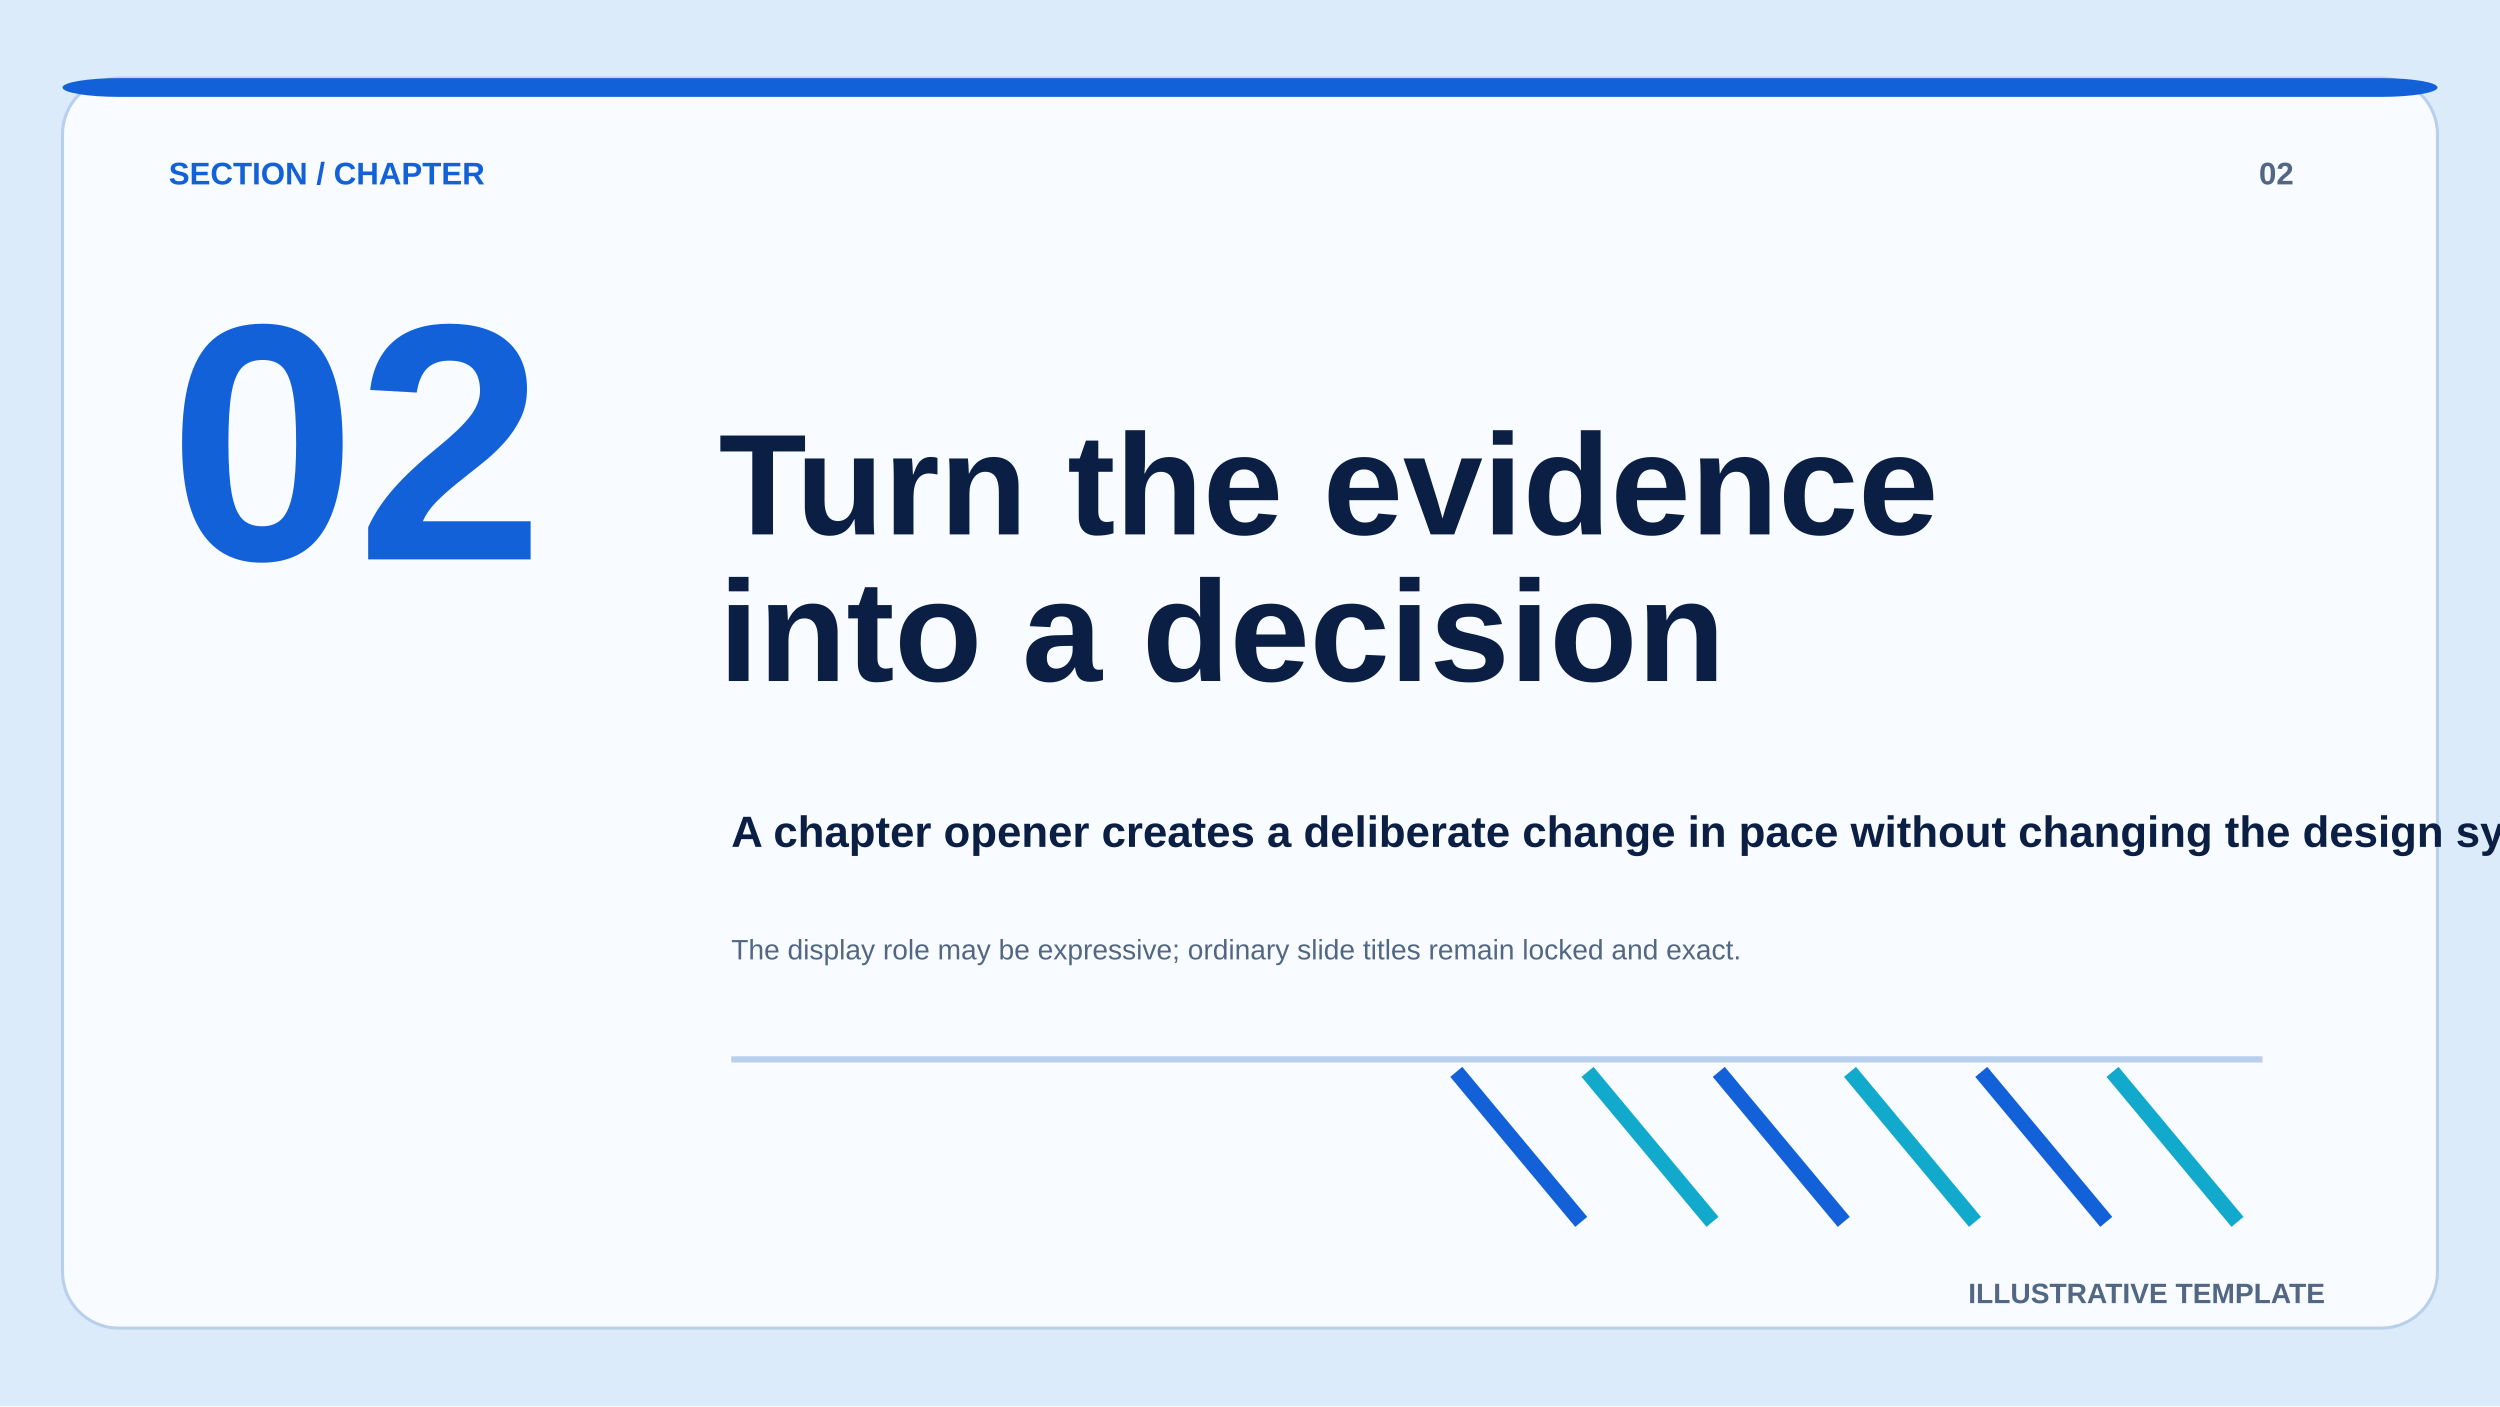
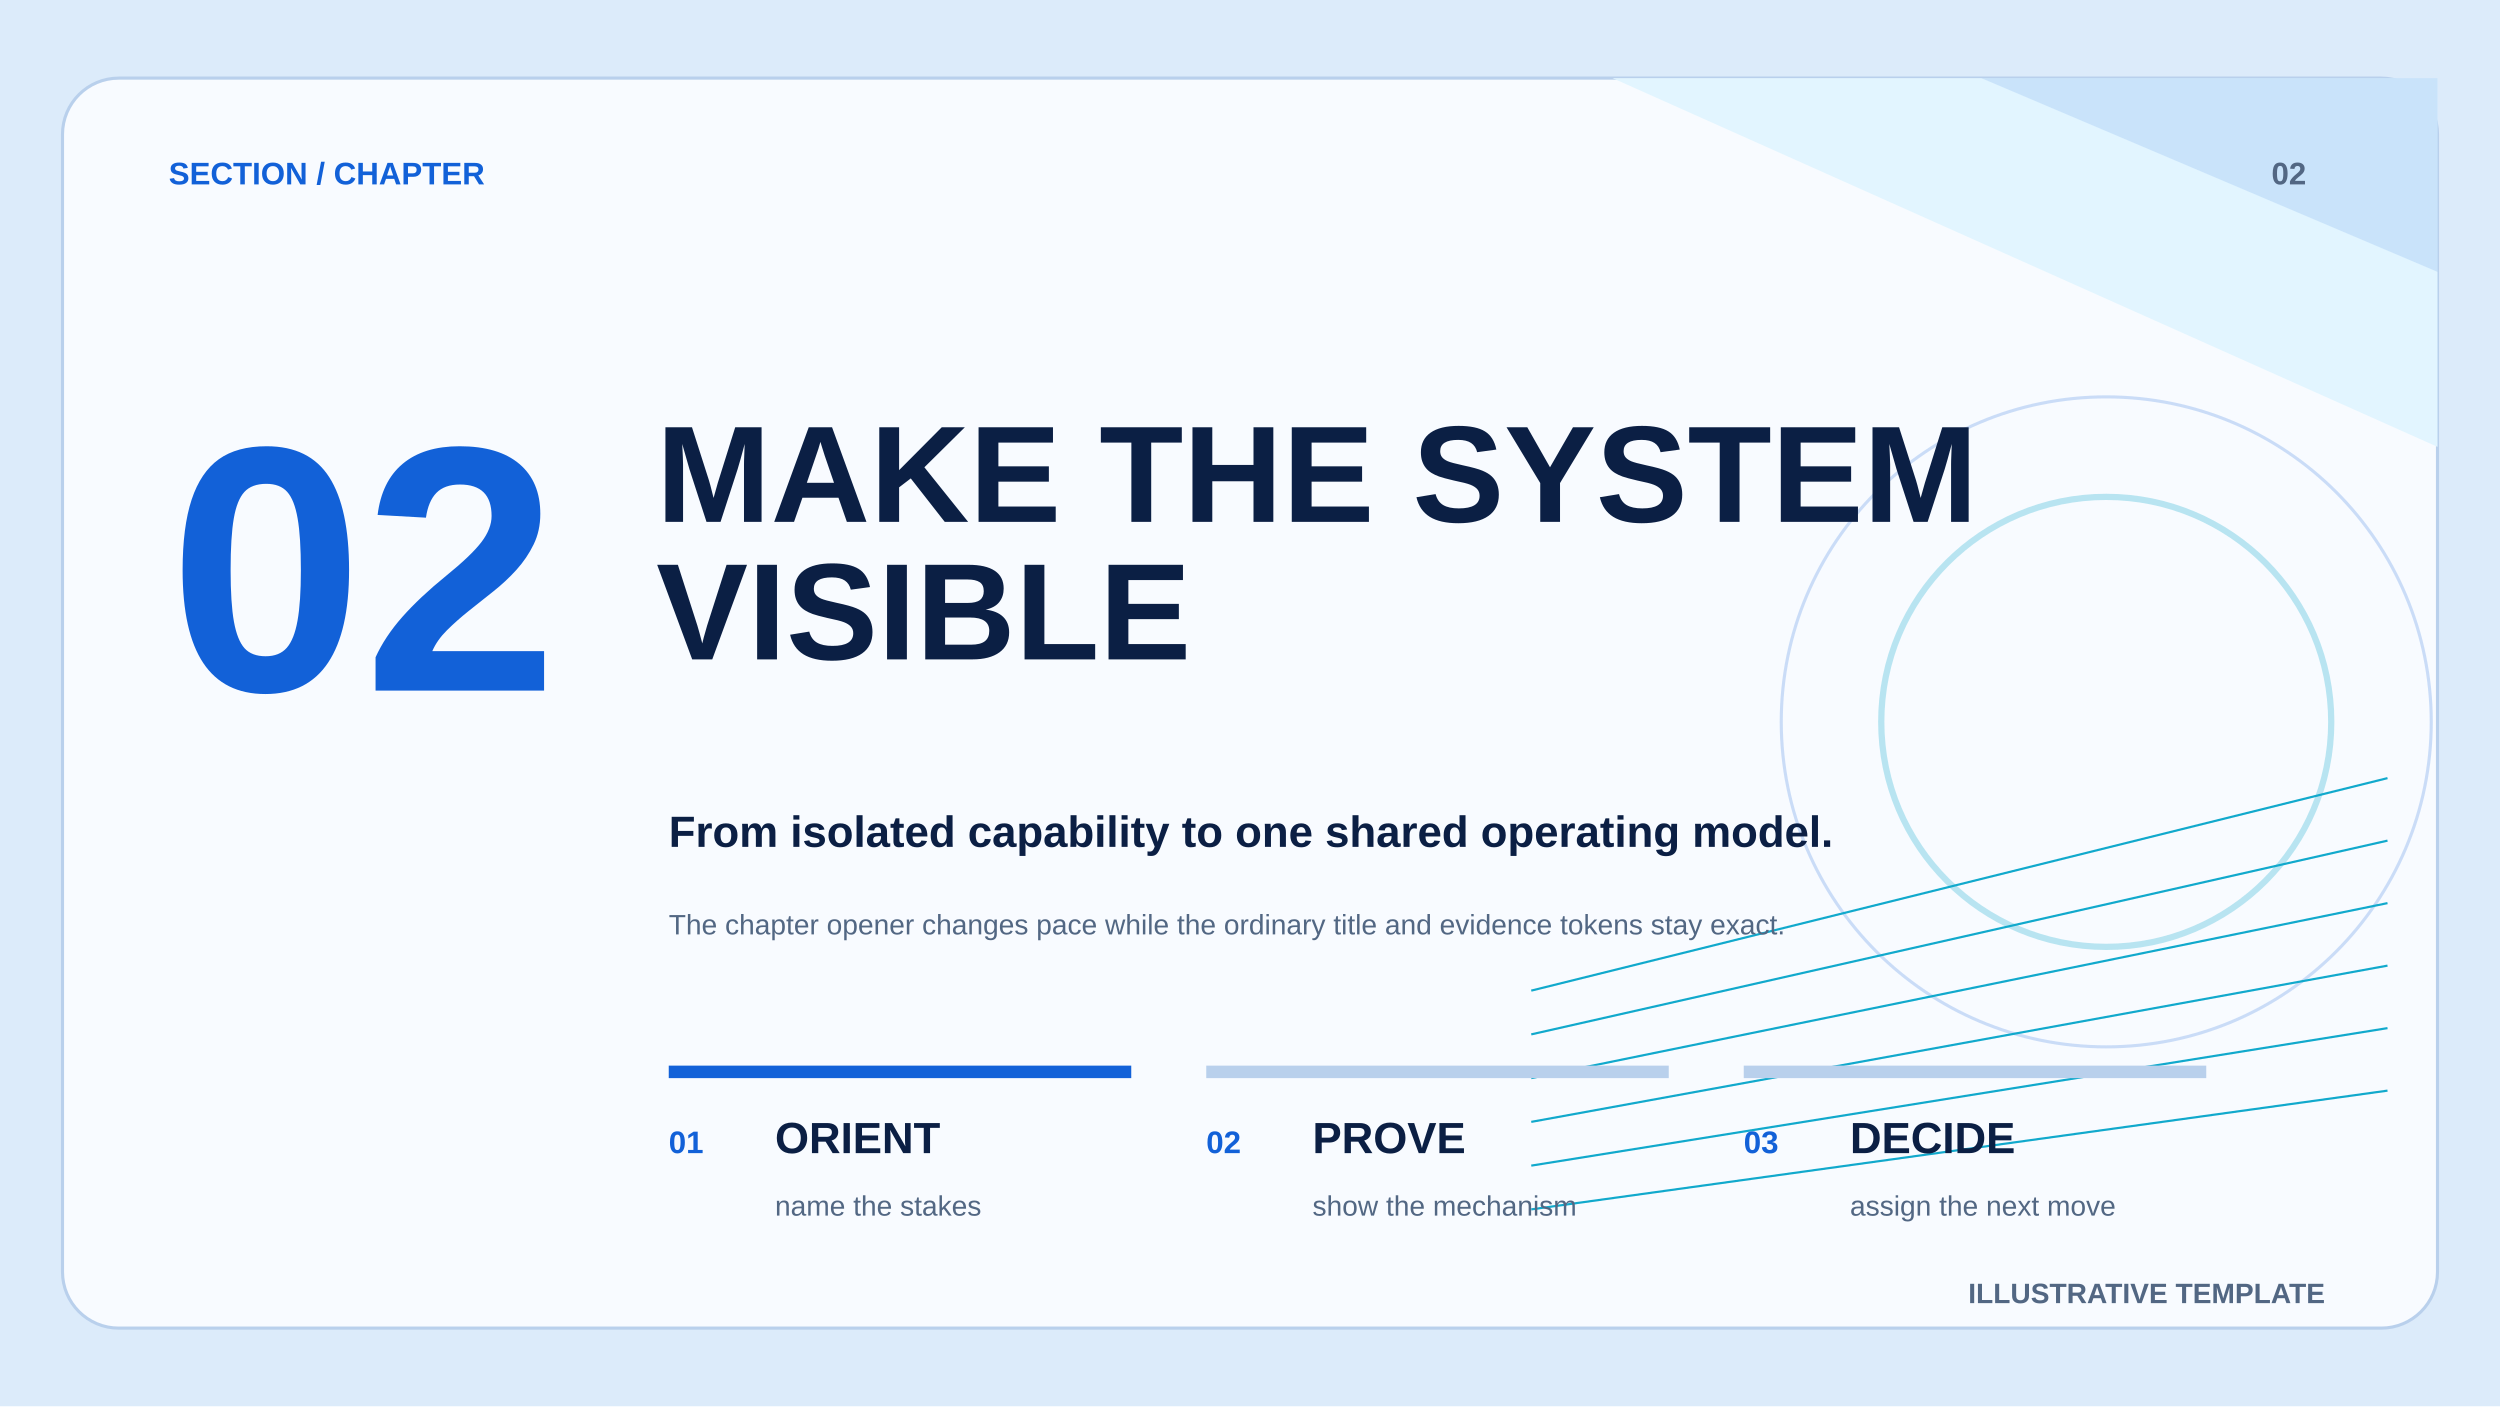
<svg xmlns="http://www.w3.org/2000/svg" width="1600" height="900" viewBox="0 0 1600 900">
  <rect x="0" y="0" width="1600" height="900" rx="0" fill="#DCEBFA" stroke="none" stroke-width="0" />
  <g transform="translate(40 50) scale(2)">
    <rect x="0" y="0" width="760" height="400" rx="18" fill="#F8FBFF" stroke="#B9D0EC" stroke-width="1" />
-     <rect x="0" y="0" width="760" height="6" rx="18" fill="#1261D8" stroke="none" stroke-width="0" />
+     <polygon points="496,0 760,0 760,118" fill="#E2F5FF" />
+     <polygon points="614,0 760,0 760,62" fill="#1261D8" opacity="0.12" />
+     <circle cx="654" cy="206" r="104" fill="none" stroke="#1261D8" stroke-width="1" opacity="0.2" />
+     <circle cx="654" cy="206" r="72" fill="none" stroke="#11A9CC" stroke-width="2" opacity="0.28" />
+     <line x1="470" y1="292" x2="744" y2="224" stroke="#11A9CC" stroke-width="0.7" />
+     <line x1="470" y1="306" x2="744" y2="244" stroke="#11A9CC" stroke-width="0.7" />
+     <line x1="470" y1="320" x2="744" y2="264" stroke="#11A9CC" stroke-width="0.7" />
+     <line x1="470" y1="334" x2="744" y2="284" stroke="#11A9CC" stroke-width="0.7" />
+     <line x1="470" y1="348" x2="744" y2="304" stroke="#11A9CC" stroke-width="0.7" />
+     <line x1="470" y1="362" x2="744" y2="324" stroke="#11A9CC" stroke-width="0.7" />
    <text data-role="label" x="34" y="34" font-family="Arial" font-size="10" font-weight="700" fill="#1261D8" text-anchor="start">
      <tspan x="34" dy="0">SECTION / CHAPTER</tspan>
    </text>
-     <text data-role="page-number" x="714" y="34" font-family="Arial" font-size="10" font-weight="700" fill="#526783" text-anchor="end">
-       <tspan x="714" dy="0">02</tspan>
+     <text data-role="page-number" x="718" y="34" font-family="Arial" font-size="10" font-weight="700" fill="#526783" text-anchor="end">
+       <tspan x="718" dy="0">02</tspan>
    </text>
-     <text data-role="metric" x="34" y="154" font-family="Arial" font-size="108" font-weight="700" fill="#1261D8" text-anchor="start">
+     <text data-role="metric" x="34" y="196" font-family="Arial Black, Arial, sans-serif" font-size="112" font-weight="700" fill="#1261D8" text-anchor="start">
      <tspan x="34" dy="0">02</tspan>
    </text>
-     <text data-role="deck-title" x="210" y="146" font-family="Arial" font-size="46" font-weight="700" fill="#0B1F44" text-anchor="start">
-       <tspan x="210" dy="0">Turn the evidence</tspan>
-       <tspan x="210" dy="46.92">into a decision</tspan>
+     <text data-role="deck-title" x="190" y="142" font-family="Arial Black, Arial, sans-serif" font-size="44" font-weight="700" fill="#0B1F44" text-anchor="start">
+       <tspan x="190" dy="0">MAKE THE SYSTEM</tspan>
+       <tspan x="190" dy="44">VISIBLE</tspan>
    </text>
-     <text data-role="subheading" x="214" y="246" font-family="Arial" font-size="14" font-weight="700" fill="#0B1F44" text-anchor="start">
-       <tspan x="214" dy="0">A chapter opener creates a deliberate change in pace without changing the design system.</tspan>
+     <text data-role="subheading" x="194" y="246" font-family="Arial" font-size="14" font-weight="700" fill="#0B1F44" text-anchor="start">
+       <tspan x="194" dy="0">From isolated capability to one shared operating model.</tspan>
    </text>
-     <text data-role="body" x="214" y="282" font-family="Arial" font-size="9" font-weight="400" fill="#526783" text-anchor="start">
-       <tspan x="214" dy="0">The display role may be expressive; ordinary slide titles remain locked and exact.</tspan>
+     <text data-role="body" x="194" y="274" font-family="Arial" font-size="9" font-weight="400" fill="#526783" text-anchor="start">
+       <tspan x="194" dy="0">The chapter opener changes pace while the ordinary title and evidence tokens stay exact.</tspan>
    </text>
-     <line x1="214" y1="314" x2="704" y2="314" stroke="#B9D0EC" stroke-width="2" />
-     <line x1="446" y1="318" x2="486" y2="366" stroke="#1261D8" stroke-width="5" />
-     <line x1="488" y1="318" x2="528" y2="366" stroke="#11A9CC" stroke-width="5" />
-     <line x1="530" y1="318" x2="570" y2="366" stroke="#1261D8" stroke-width="5" />
-     <line x1="572" y1="318" x2="612" y2="366" stroke="#11A9CC" stroke-width="5" />
-     <line x1="614" y1="318" x2="654" y2="366" stroke="#1261D8" stroke-width="5" />
-     <line x1="656" y1="318" x2="696" y2="366" stroke="#11A9CC" stroke-width="5" />
+     <line x1="194" y1="318" x2="342" y2="318" stroke="#1261D8" stroke-width="4" />
+     <text data-role="label" x="194" y="344" font-family="Arial" font-size="10" font-weight="700" fill="#1261D8" text-anchor="start">
+       <tspan x="194" dy="0">01</tspan>
+     </text>
+     <text data-role="subheading" x="228" y="344" font-family="Arial" font-size="14" font-weight="700" fill="#0B1F44" text-anchor="start">
+       <tspan x="228" dy="0">ORIENT</tspan>
+     </text>
+     <text data-role="annotation" x="228" y="364" font-family="Arial" font-size="9" font-weight="400" fill="#526783" text-anchor="start">
+       <tspan x="228" dy="0">name the stakes</tspan>
+     </text>
+     <line x1="366" y1="318" x2="514" y2="318" stroke="#B9D0EC" stroke-width="4" />
+     <text data-role="label" x="366" y="344" font-family="Arial" font-size="10" font-weight="700" fill="#1261D8" text-anchor="start">
+       <tspan x="366" dy="0">02</tspan>
+     </text>
+     <text data-role="subheading" x="400" y="344" font-family="Arial" font-size="14" font-weight="700" fill="#0B1F44" text-anchor="start">
+       <tspan x="400" dy="0">PROVE</tspan>
+     </text>
+     <text data-role="annotation" x="400" y="364" font-family="Arial" font-size="9" font-weight="400" fill="#526783" text-anchor="start">
+       <tspan x="400" dy="0">show the mechanism</tspan>
+     </text>
+     <line x1="538" y1="318" x2="686" y2="318" stroke="#B9D0EC" stroke-width="4" />
+     <text data-role="label" x="538" y="344" font-family="Arial" font-size="10" font-weight="700" fill="#1261D8" text-anchor="start">
+       <tspan x="538" dy="0">03</tspan>
+     </text>
+     <text data-role="subheading" x="572" y="344" font-family="Arial" font-size="14" font-weight="700" fill="#0B1F44" text-anchor="start">
+       <tspan x="572" dy="0">DECIDE</tspan>
+     </text>
+     <text data-role="annotation" x="572" y="364" font-family="Arial" font-size="9" font-weight="400" fill="#526783" text-anchor="start">
+       <tspan x="572" dy="0">assign the next move</tspan>
+     </text>
    <text data-role="source" x="724" y="392" font-family="Arial" font-size="9" font-weight="700" fill="#526783" text-anchor="end">
      <tspan x="724" dy="0">ILLUSTRATIVE TEMPLATE</tspan>
    </text>
  </g>
</svg>
